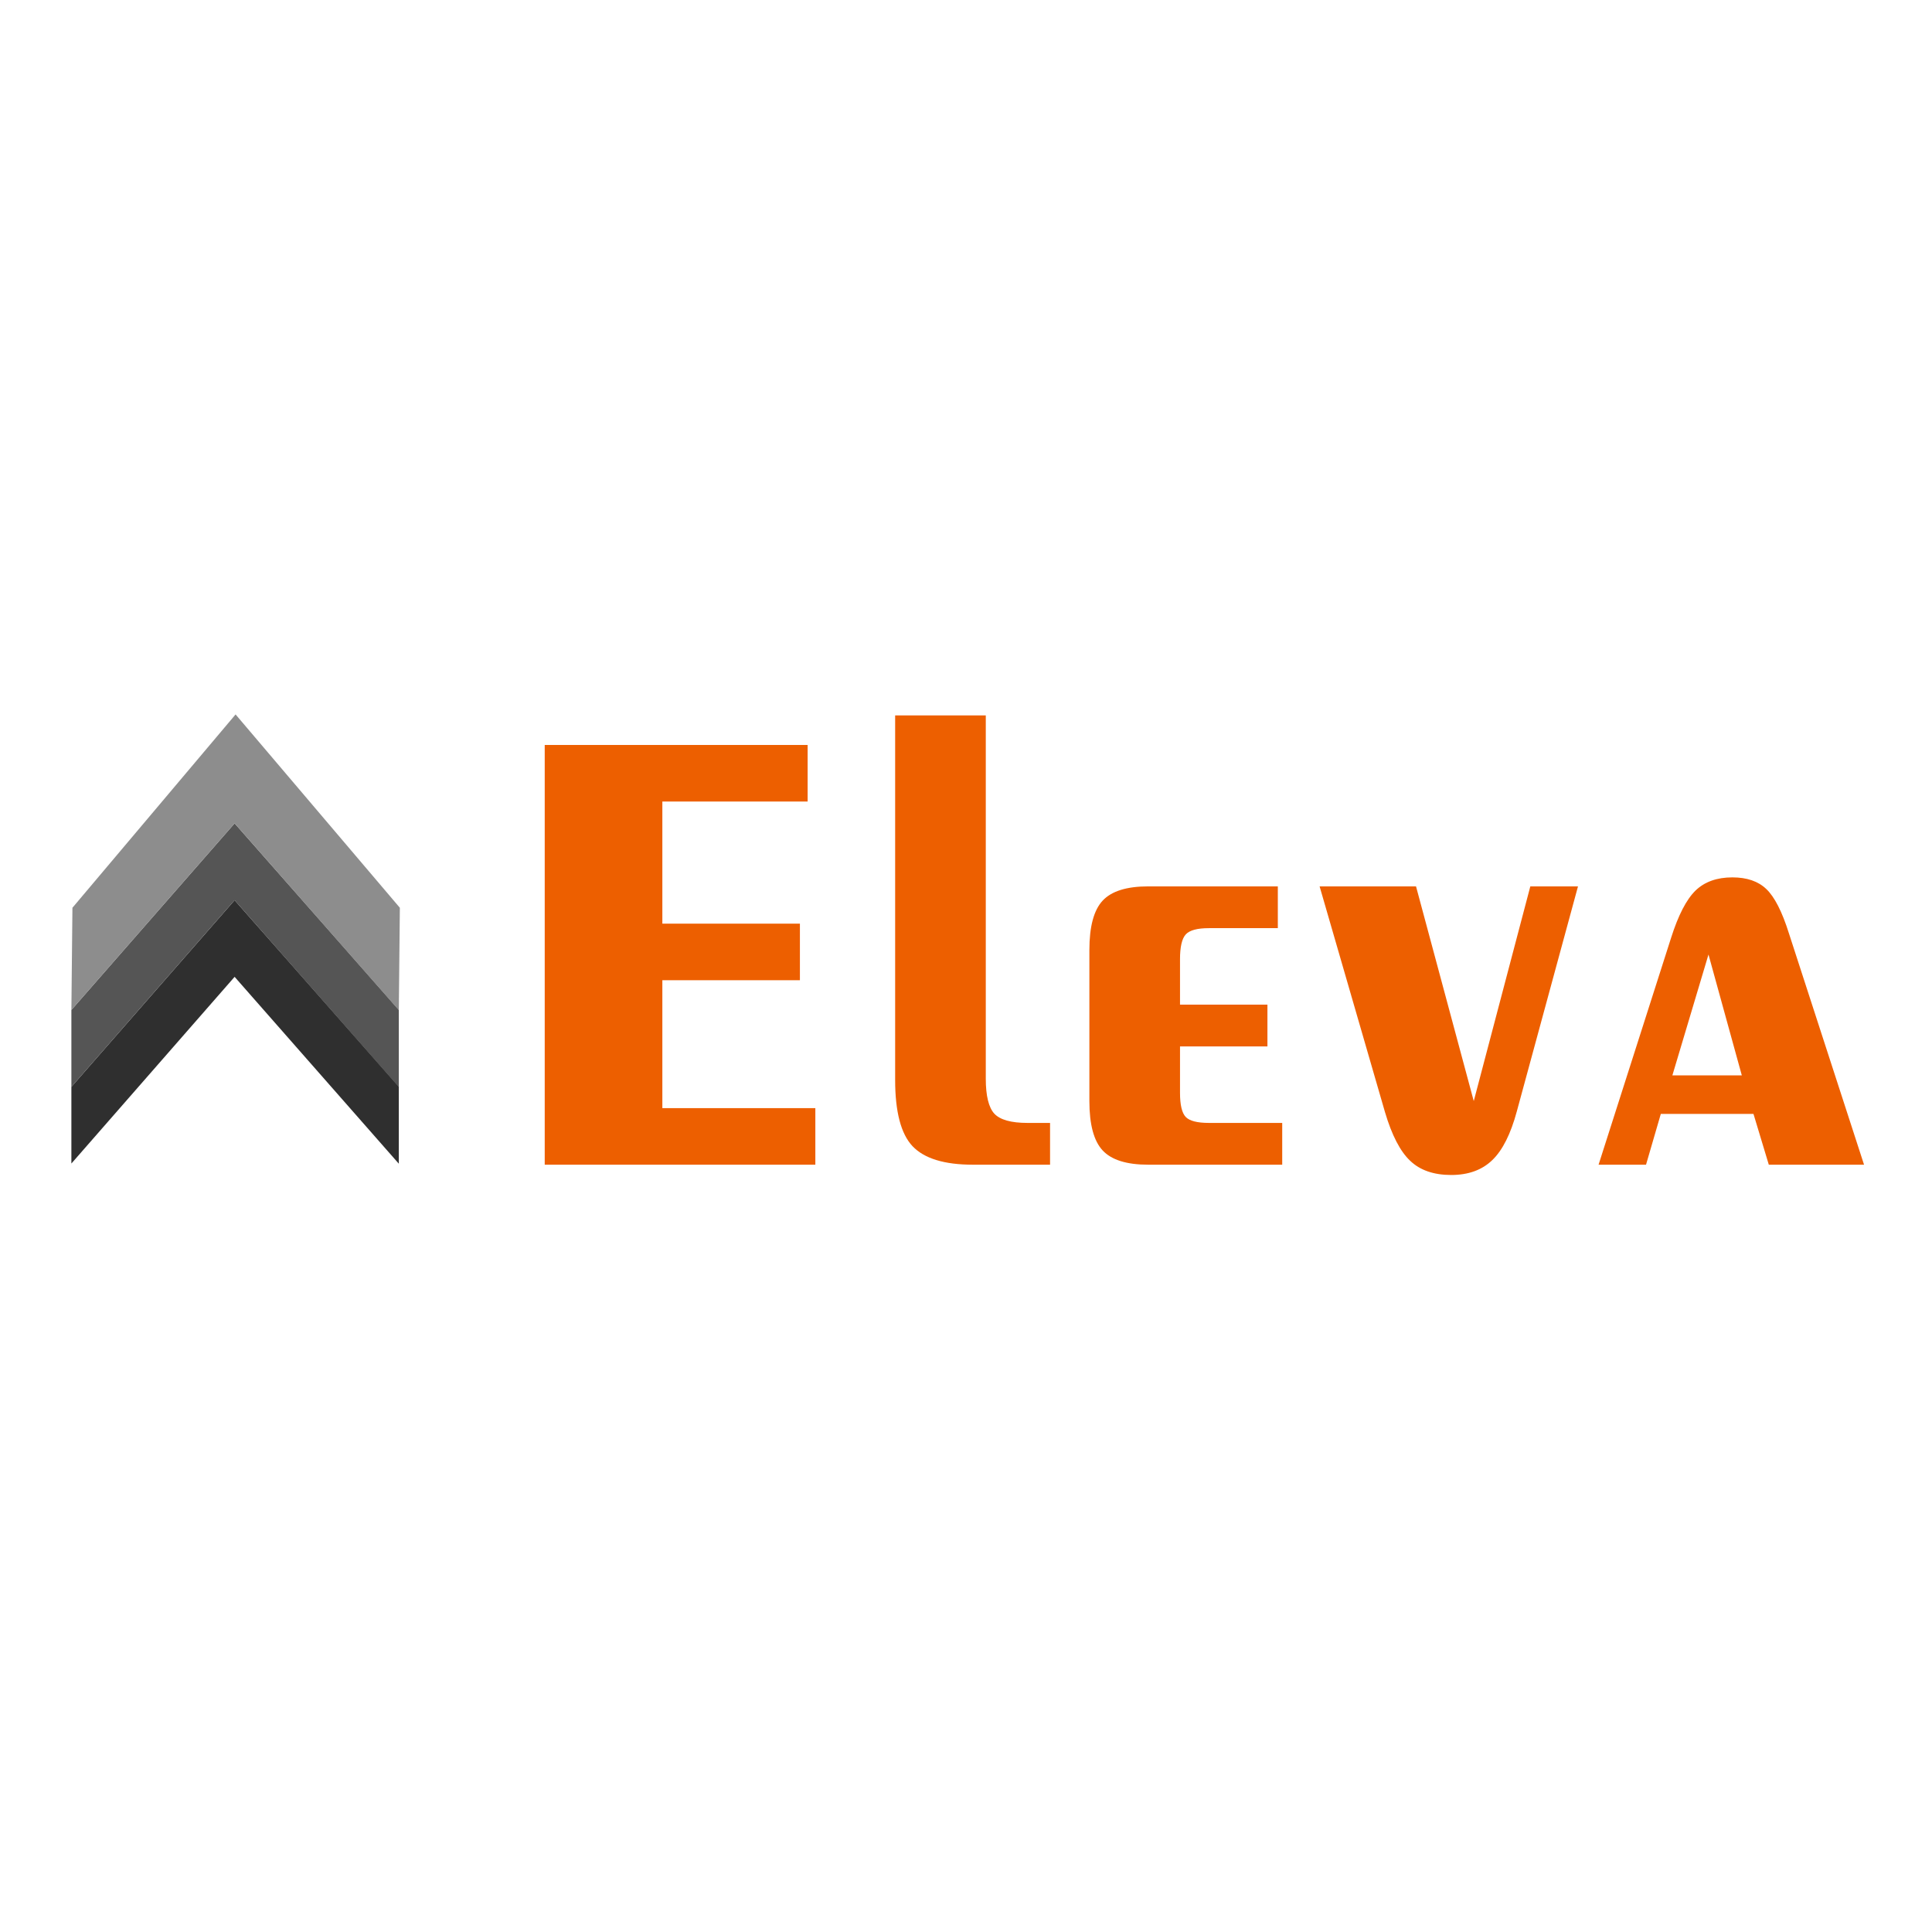
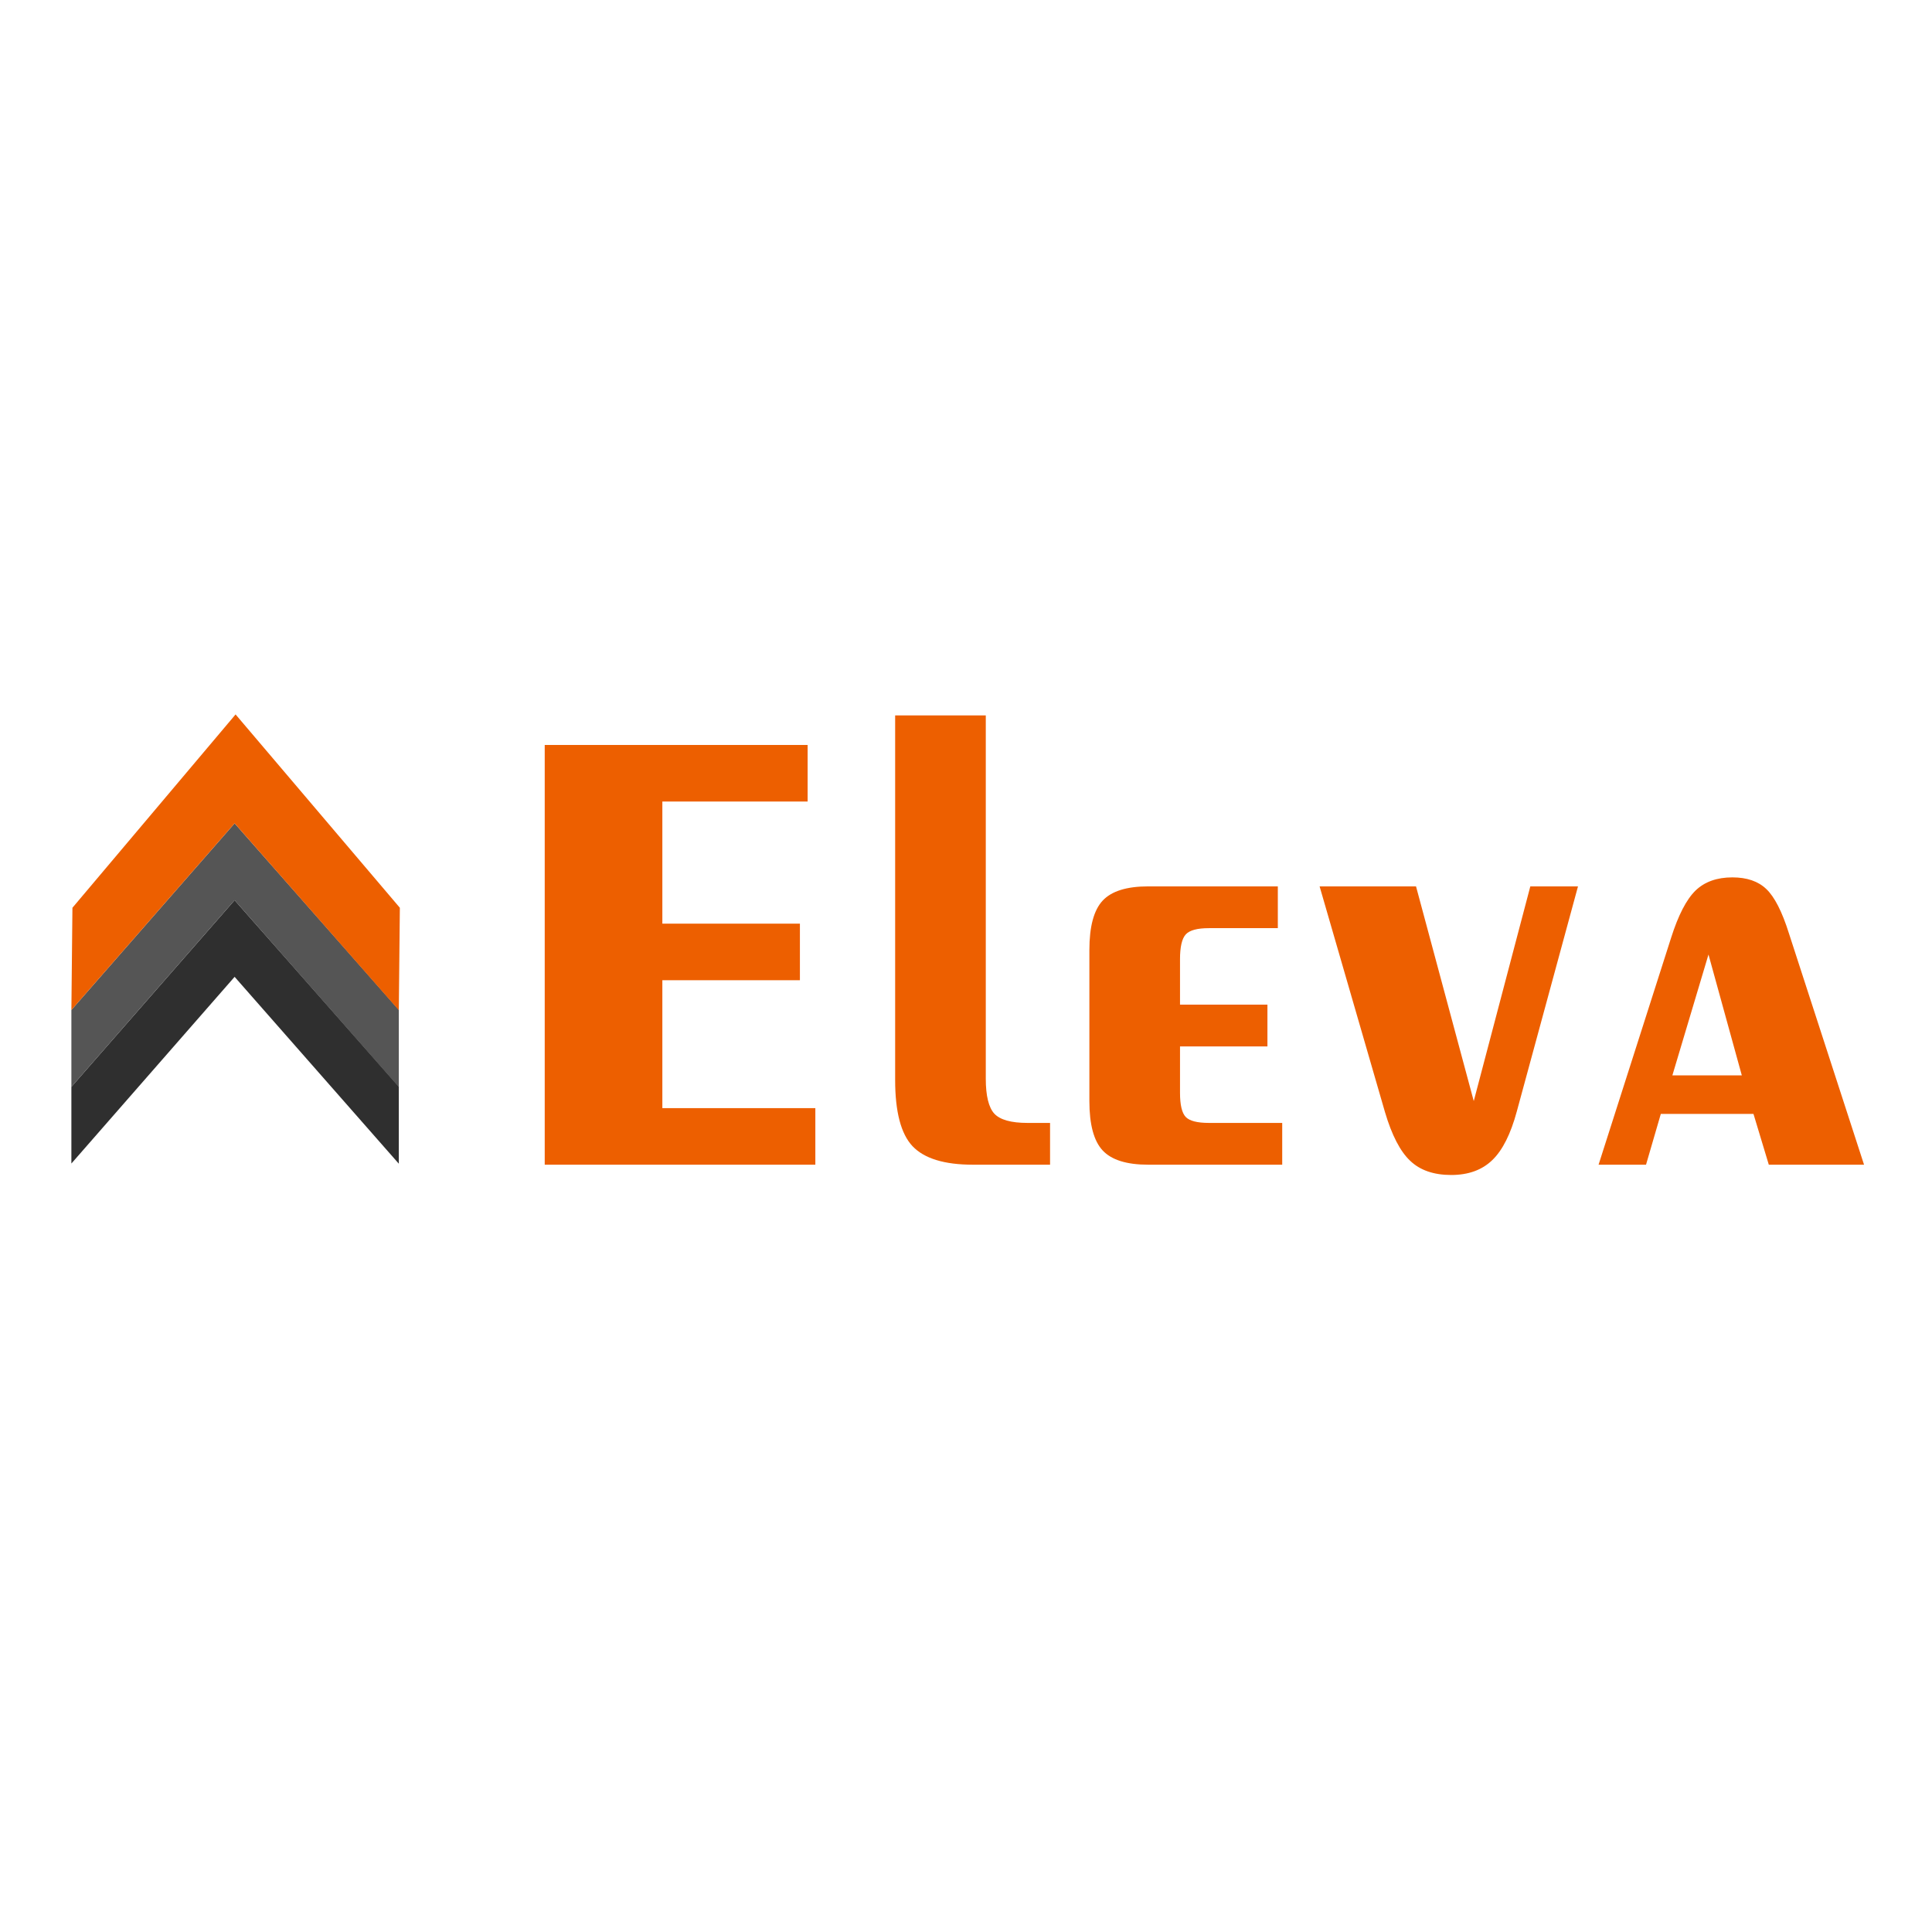
<svg xmlns="http://www.w3.org/2000/svg" xml:space="preserve" width="2160px" height="2160px" version="1.1" style="shape-rendering:geometricPrecision; text-rendering:geometricPrecision; image-rendering:optimizeQuality; fill-rule:evenodd; clip-rule:evenodd" viewBox="0 0 2160 2160">
  <defs>
    <style type="text/css">
   
    .fil1 {fill:#2F2F2F}
    .fil2 {fill:#555555}
-     .fil3 {fill:#8D8D8D}
+     .fil3 {fill:#ED5F00}
    .fil0 {fill:#ED5F00;fill-rule:nonzero}
   
  </style>
  </defs>
  <g id="Camada_x0020_1">
    <polygon class="fil0" points="609.01,1302.15 609.01,832.88 902.94,832.88 902.94,896.12 740.52,896.12 740.52,1032.66 894.31,1032.66 894.31,1095.9 740.52,1095.9 740.52,1238.91 911.56,1238.91 911.56,1302.15 " />
    <path id="_1" class="fil0" d="M1102.12 1205.98c0,19.16 3.23,32.21 9.58,39.16 6.47,6.83 18.8,10.3 37.01,10.3l25.27 0 0 46.71 -86.23 0c-31.98,0 -54.5,-6.94 -67.56,-20.72 -12.93,-13.77 -19.4,-38.44 -19.4,-74.02l0 -407.59 101.33 0 0 406.16z" />
    <path id="_2" class="fil0" d="M1283.81 1302.15c-24.07,0 -41.08,-5.27 -51.02,-15.93 -9.94,-10.66 -14.85,-29.1 -14.85,-55.33l0 -168.64c0,-26.23 4.91,-44.68 14.85,-55.34 9.94,-10.66 26.95,-15.93 51.02,-15.93l144.81 0 0 46.71 -77.01 0c-12.94,0 -21.56,2.28 -25.88,6.95 -4.31,4.67 -6.46,14.01 -6.46,27.79l0 50.78 97.73 0 0 46.71 -97.73 0 0 51.86c0,13.54 2.15,22.52 6.34,26.95 4.2,4.43 12.82,6.71 26,6.71l81.92 0 0 46.71 -149.72 0z" />
    <path id="_3" class="fil0" d="M1764.22 990.98l-68.39 251.53c-6.82,25.27 -15.93,43.47 -27.42,54.49 -11.5,11.14 -26.83,16.65 -46,16.65 -19.4,0 -34.73,-5.27 -45.75,-15.81 -11.14,-10.42 -20.6,-28.63 -28.27,-54.62l-73.06 -252.24 107.8 0 64.55 240.03 63.24 -240.03 53.3 0z" />
    <path id="_4" class="fil0" d="M1787.22 1302.15l81.09 -253.68c8.02,-25.27 17.12,-42.87 27.3,-52.82 10.18,-9.82 23.96,-14.73 41.21,-14.73 16.16,0 28.86,4.31 37.96,13.06 9.11,8.62 17.61,25.15 25.28,49.58l83.96 258.59 -106.48 0 -17.13 -56.77 -103.6 0 -16.53 56.77 -53.06 0zm82.52 -99.89l77.62 0 -37.25 -135.1 -40.37 135.1z" />
    <polygon class="fil1" points="79.81,1215.13 262.29,1006.42 445.88,1214.69 445.88,1301.04 262.29,1092.12 79.81,1300.83 " />
    <polygon class="fil2" points="79.81,1129.17 262.3,920.49 445.88,1128.99 445.88,1215.35 262.29,1006.42 79.81,1215.13 " />
    <polygon class="fil3" points="80.98,1014.89 263.38,798.74 447.04,1014.89 445.88,1129.41 262.3,920.49 79.81,1129.19 " />
  </g>
</svg>
